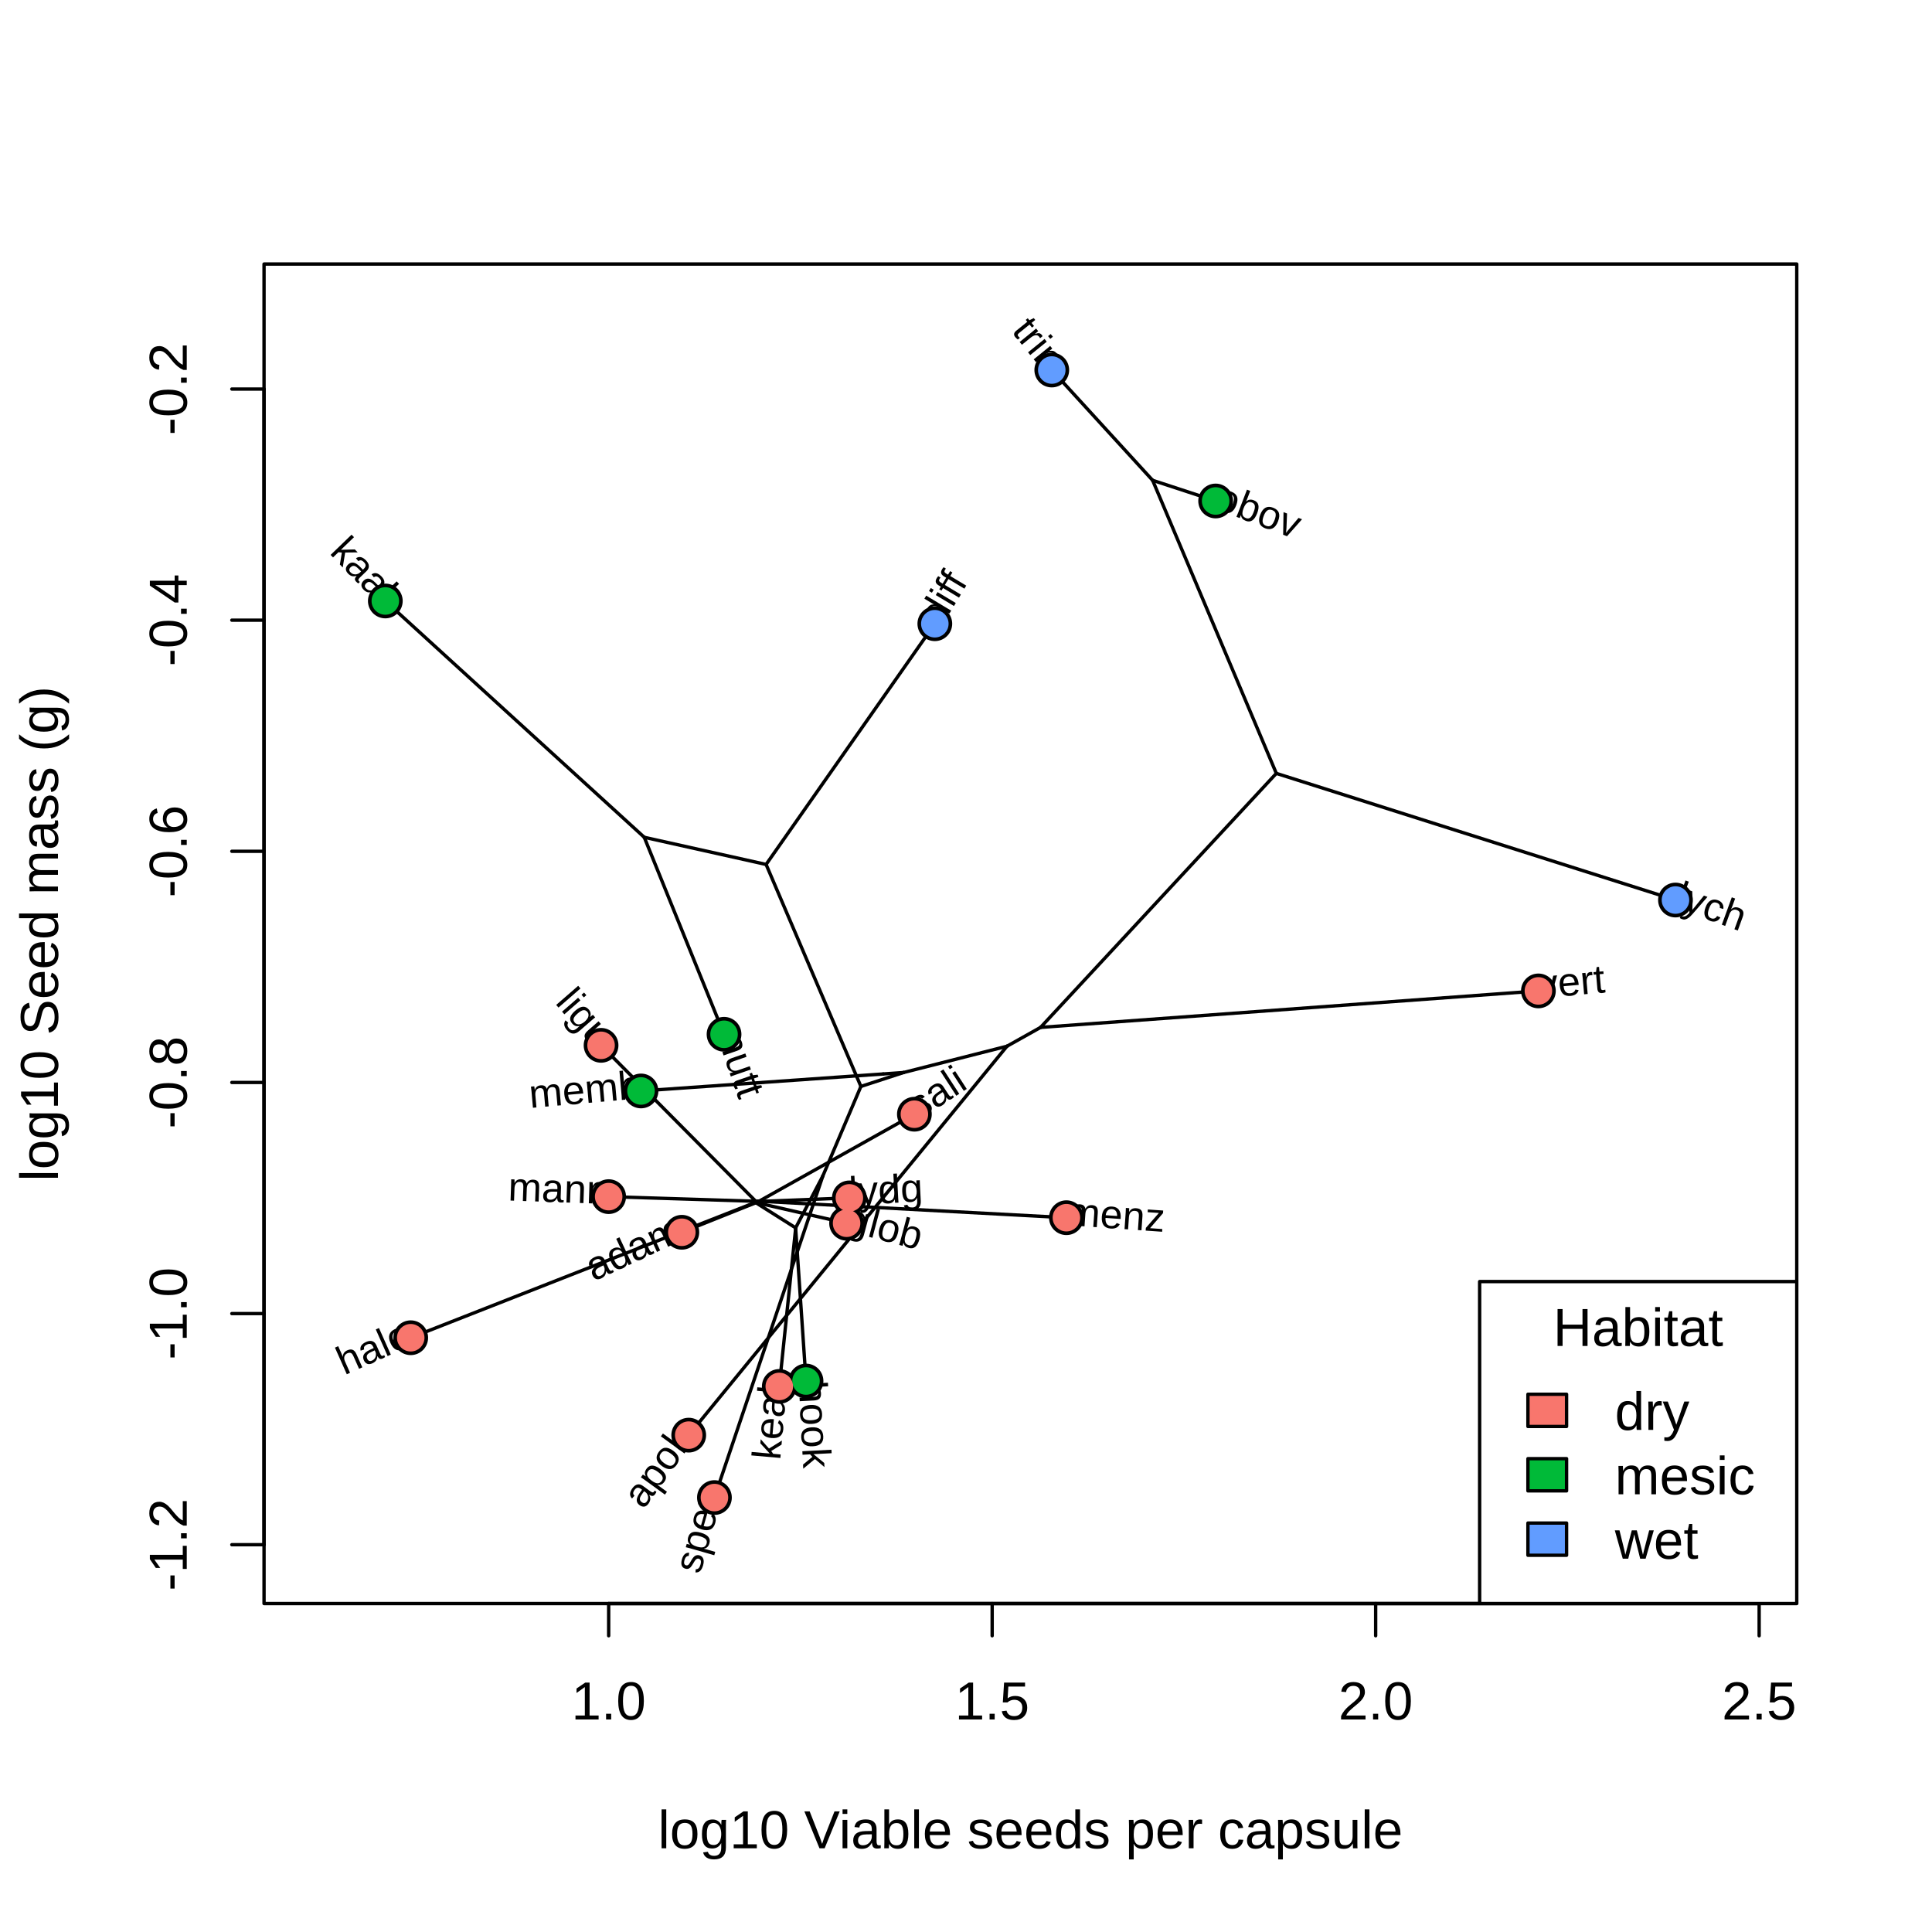
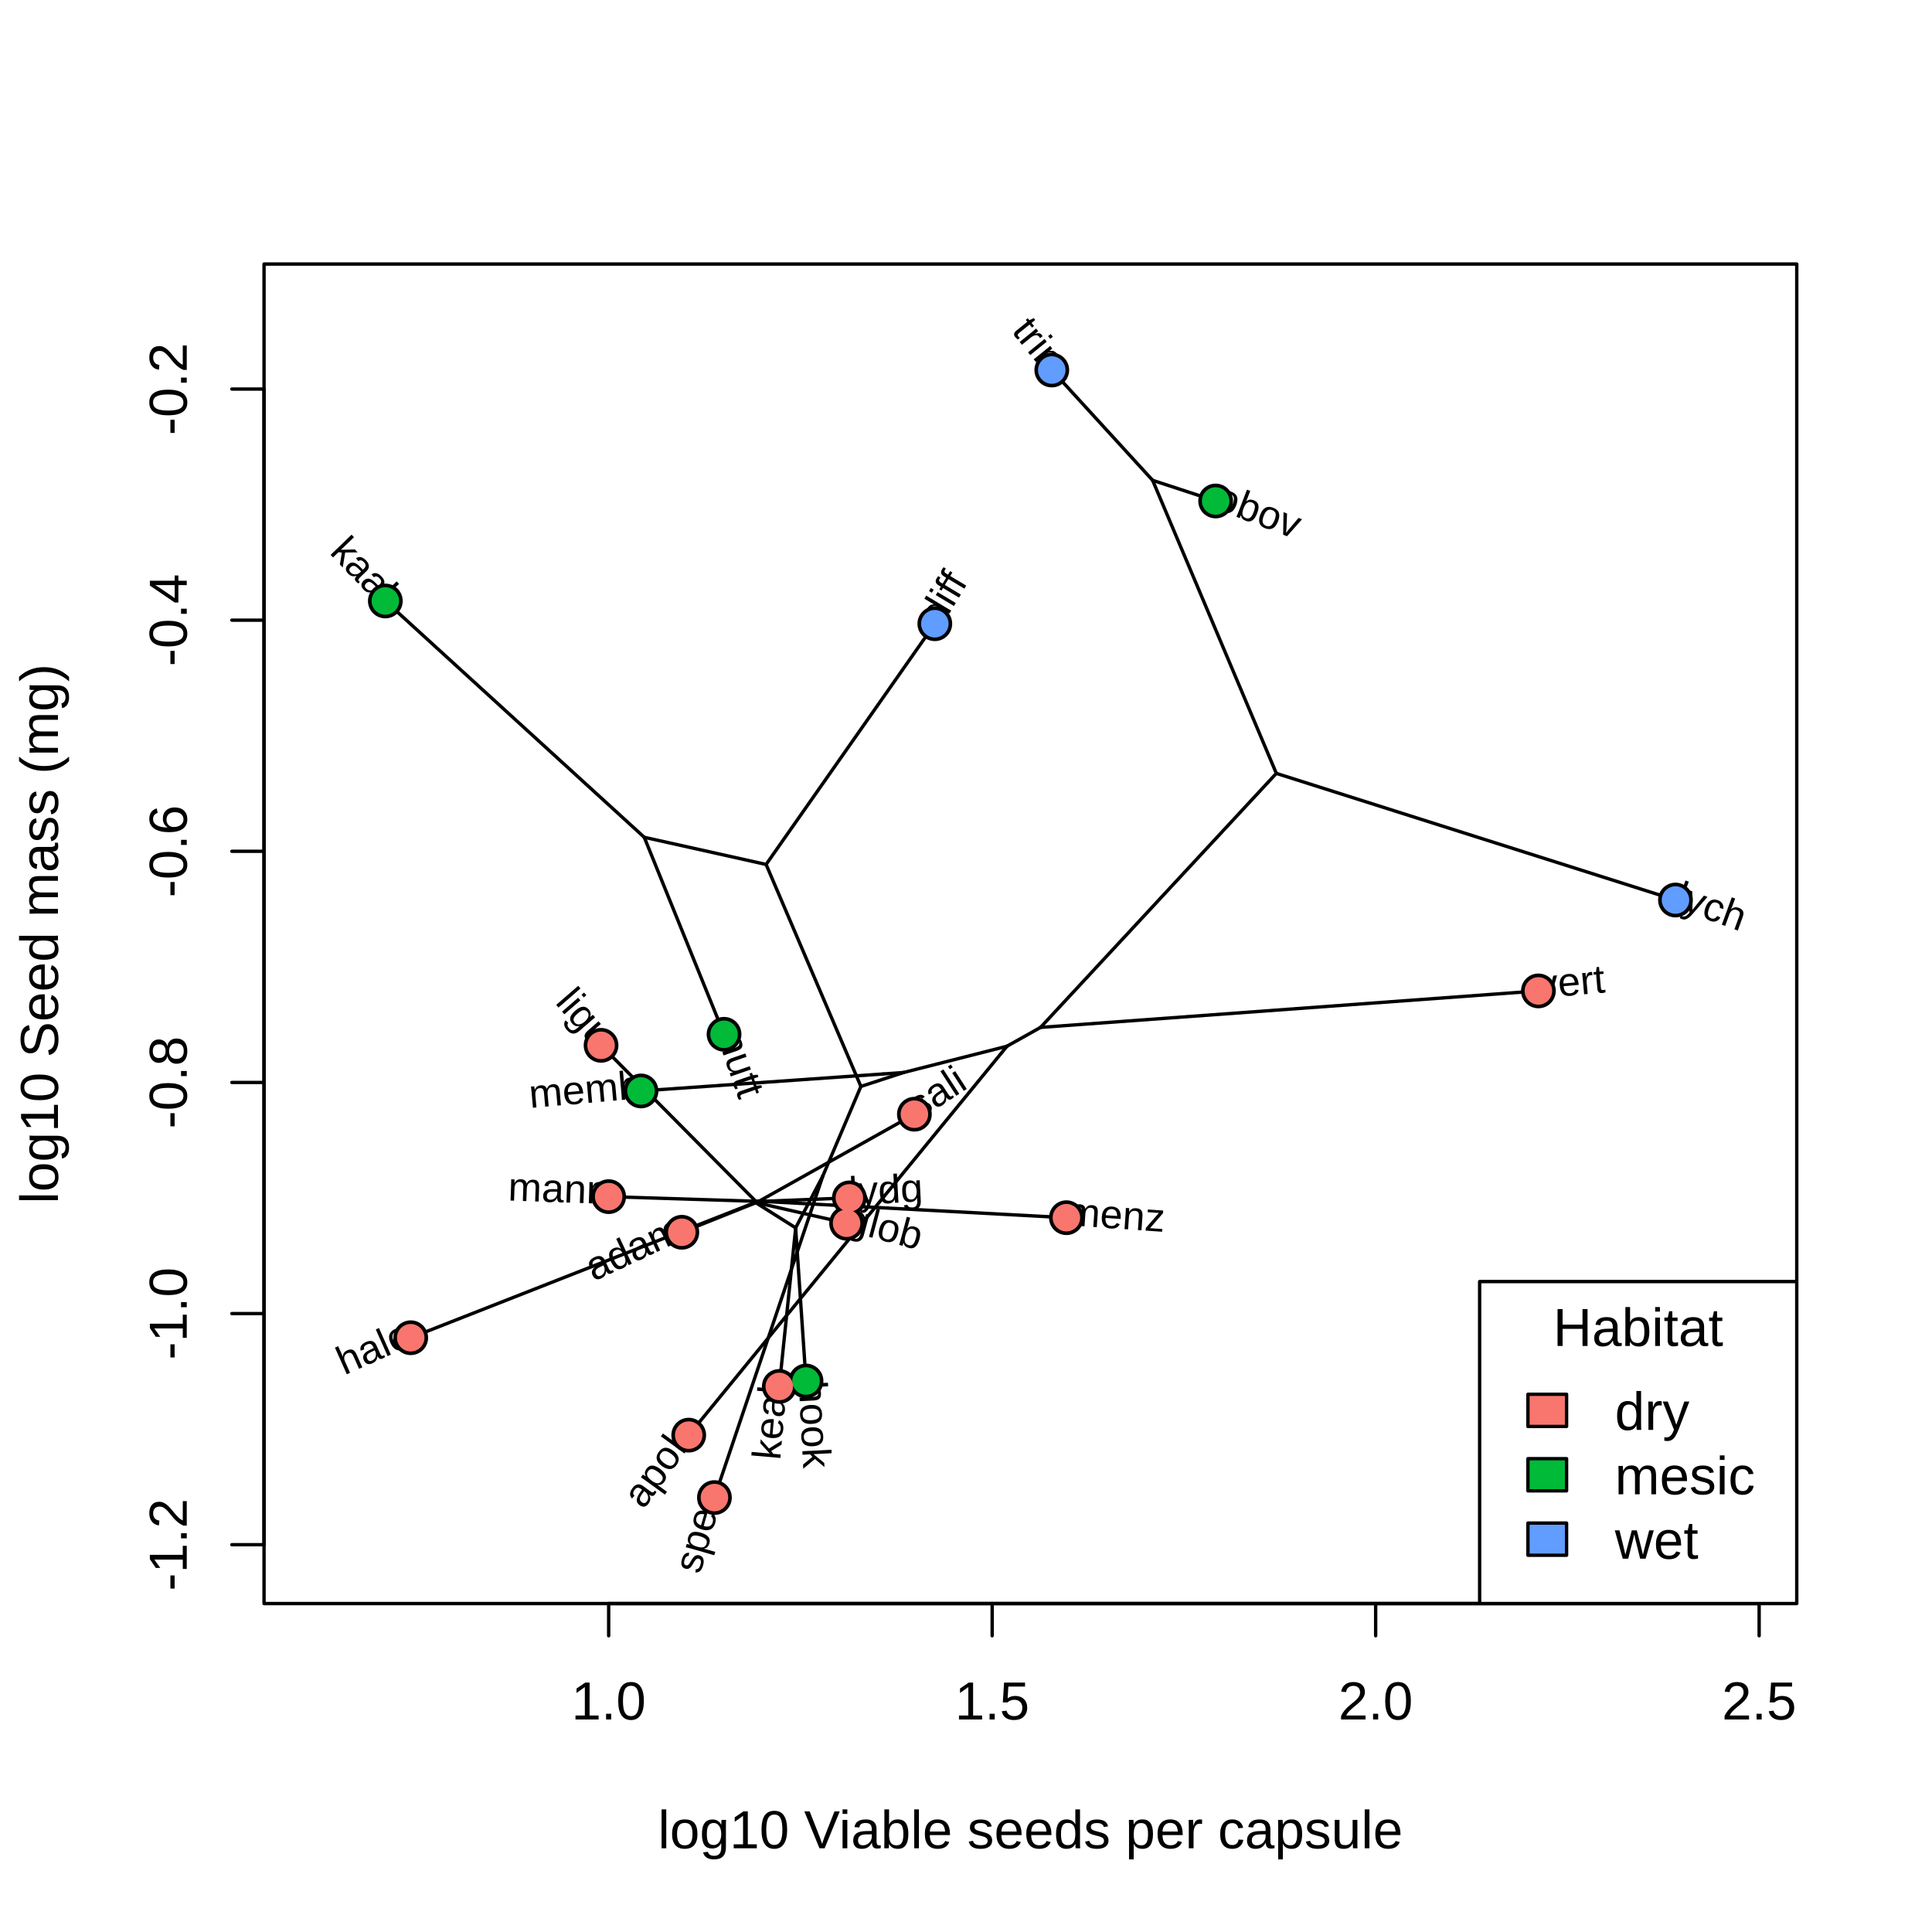
<svg xmlns="http://www.w3.org/2000/svg" class="svglite" width="432.00pt" height="432.00pt" viewBox="0 0 432.00 432.00">
  <defs>
    <style type="text/css">
    .svglite line, .svglite polyline, .svglite polygon, .svglite path, .svglite rect, .svglite circle {
      fill: none;
      stroke: #000000;
      stroke-linecap: round;
      stroke-linejoin: round;
      stroke-miterlimit: 10.00;
    }
    .svglite text {
      white-space: pre;
    }
  </style>
  </defs>
  <rect width="100%" height="100%" style="stroke: none; fill: #FFFFFF;" />
  <defs>
    <clipPath id="cpMC4wMHw0MzIuMDB8MC4wMHw0MzIuMDA=">
      <rect x="0.00" y="0.00" width="432.00" height="432.00" />
    </clipPath>
  </defs>
  <g clip-path="url(#cpMC4wMHw0MzIuMDB8MC4wMHw0MzIuMDA=)">
</g>
  <defs>
    <clipPath id="cpNTkuMDR8NDAxLjc2fDU5LjA0fDM1OC41Ng==">
      <rect x="59.04" y="59.04" width="342.72" height="299.52" />
    </clipPath>
  </defs>
  <g clip-path="url(#cpNTkuMDR8NDAxLjc2fDU5LjA0fDM1OC41Ng==)">
    <circle cx="197.48" cy="240.14" r="0.27" style="stroke-width: 0.75; stroke: none; fill: #FFFFFF;" />
  </g>
  <g clip-path="url(#cpMC4wMHw0MzIuMDB8MC4wMHw0MzIuMDA=)">
    <line x1="136.10" y1="358.56" x2="393.35" y2="358.56" style="stroke-width: 0.75;" />
    <line x1="136.10" y1="358.56" x2="136.10" y2="365.76" style="stroke-width: 0.75;" />
    <line x1="221.85" y1="358.56" x2="221.85" y2="365.76" style="stroke-width: 0.75;" />
    <line x1="307.60" y1="358.56" x2="307.60" y2="365.76" style="stroke-width: 0.75;" />
    <line x1="393.35" y1="358.56" x2="393.35" y2="365.76" style="stroke-width: 0.75;" />
    <text x="136.10" y="384.48" text-anchor="middle" style="font-size: 12.00px; font-family: &quot;Arial&quot;;">1.0</text>
    <text x="221.85" y="384.48" text-anchor="middle" style="font-size: 12.00px; font-family: &quot;Arial&quot;;">1.5</text>
    <text x="307.60" y="384.48" text-anchor="middle" style="font-size: 12.00px; font-family: &quot;Arial&quot;;">2.0</text>
    <text x="393.35" y="384.48" text-anchor="middle" style="font-size: 12.00px; font-family: &quot;Arial&quot;;">2.5</text>
    <line x1="59.04" y1="345.40" x2="59.04" y2="86.99" style="stroke-width: 0.75;" />
    <line x1="59.04" y1="345.40" x2="51.84" y2="345.40" style="stroke-width: 0.75;" />
    <line x1="59.04" y1="293.72" x2="51.84" y2="293.72" style="stroke-width: 0.75;" />
    <line x1="59.04" y1="242.04" x2="51.84" y2="242.04" style="stroke-width: 0.75;" />
    <line x1="59.04" y1="190.35" x2="51.84" y2="190.35" style="stroke-width: 0.75;" />
    <line x1="59.04" y1="138.67" x2="51.84" y2="138.67" style="stroke-width: 0.75;" />
    <line x1="59.04" y1="86.99" x2="51.84" y2="86.99" style="stroke-width: 0.75;" />
    <text transform="translate(41.76,345.40) rotate(-90)" text-anchor="middle" style="font-size: 12.00px; font-family: &quot;Arial&quot;;">-1.2</text>
    <text transform="translate(41.76,293.72) rotate(-90)" text-anchor="middle" style="font-size: 12.00px; font-family: &quot;Arial&quot;;">-1.0</text>
    <text transform="translate(41.76,242.04) rotate(-90)" text-anchor="middle" style="font-size: 12.00px; font-family: &quot;Arial&quot;;">-0.8</text>
    <text transform="translate(41.76,190.35) rotate(-90)" text-anchor="middle" style="font-size: 12.00px; font-family: &quot;Arial&quot;;">-0.6</text>
    <text transform="translate(41.76,138.67) rotate(-90)" text-anchor="middle" style="font-size: 12.00px; font-family: &quot;Arial&quot;;">-0.4</text>
    <text transform="translate(41.76,86.99) rotate(-90)" text-anchor="middle" style="font-size: 12.00px; font-family: &quot;Arial&quot;;">-0.2</text>
    <polygon points="59.04,358.56 401.76,358.56 401.76,59.04 59.04,59.04 " style="stroke-width: 0.75;" />
    <text x="230.40" y="413.28" text-anchor="middle" style="font-size: 12.00px; font-family: &quot;Arial&quot;;">log10 Viable seeds per capsule</text>
-     <text transform="translate(12.96,208.80) rotate(-90)" text-anchor="middle" style="font-size: 12.00px; font-family: &quot;Arial&quot;;">log10 Seed mass (g)</text>
+     <text transform="translate(12.96,208.80) rotate(-90)" text-anchor="middle" style="font-size: 12.00px; font-family: &quot;Arial&quot;;">log10 Seed mass (mg)</text>
  </g>
  <g clip-path="url(#cpNTkuMDR8NDAxLjc2fDU5LjA0fDM1OC41Ng==)">
    <polyline points="197.48,240.14 202.03,239.82 " style="stroke-width: 0.75;" />
    <polyline points="202.03,239.82 192.50,242.93 " style="stroke-width: 0.75;" />
    <polyline points="192.50,242.93 183.99,262.95 " style="stroke-width: 0.75;" />
    <polyline points="183.99,262.95 177.91,274.55 " style="stroke-width: 0.75;" />
    <polyline points="177.91,274.55 169.01,268.93 " style="stroke-width: 0.75;" />
    <polyline points="169.01,268.93 152.46,275.54 " style="stroke-width: 0.75;" />
    <polyline points="169.01,268.93 169.01,268.89 " style="stroke-width: 0.75;" />
    <polyline points="169.01,268.89 189.30,273.52 " style="stroke-width: 0.75;" />
    <polyline points="169.01,268.89 168.95,268.84 " style="stroke-width: 0.75;" />
    <polyline points="168.95,268.84 91.84,299.12 " style="stroke-width: 0.75;" />
    <polyline points="168.95,268.84 169.09,268.71 " style="stroke-width: 0.75;" />
    <polyline points="169.09,268.71 134.40,233.74 " style="stroke-width: 0.75;" />
    <polyline points="169.09,268.71 169.31,268.67 " style="stroke-width: 0.75;" />
    <polyline points="169.31,268.67 189.92,267.85 " style="stroke-width: 0.75;" />
    <polyline points="169.31,268.67 169.48,268.62 " style="stroke-width: 0.75;" />
    <polyline points="169.48,268.62 136.10,267.57 " style="stroke-width: 0.75;" />
    <polyline points="169.48,268.62 169.74,268.59 " style="stroke-width: 0.75;" />
    <polyline points="169.74,268.59 238.45,272.28 " style="stroke-width: 0.75;" />
    <polyline points="169.74,268.59 204.46,249.14 " style="stroke-width: 0.75;" />
    <polyline points="177.91,274.55 177.91,274.67 " style="stroke-width: 0.75;" />
    <polyline points="177.91,274.67 180.23,308.80 " style="stroke-width: 0.75;" />
    <polyline points="177.91,274.67 174.25,310.01 " style="stroke-width: 0.75;" />
    <polyline points="183.99,262.95 159.75,334.86 " style="stroke-width: 0.75;" />
    <polyline points="192.50,242.93 171.30,193.29 " style="stroke-width: 0.75;" />
    <polyline points="171.30,193.29 209.03,139.47 " style="stroke-width: 0.75;" />
    <polyline points="171.30,193.29 144.06,187.22 " style="stroke-width: 0.75;" />
    <polyline points="144.06,187.22 86.16,134.38 " style="stroke-width: 0.75;" />
    <polyline points="144.06,187.22 161.90,231.27 " style="stroke-width: 0.75;" />
    <polyline points="202.03,239.82 225.16,233.94 " style="stroke-width: 0.75;" />
    <polyline points="225.16,233.94 232.67,229.73 " style="stroke-width: 0.75;" />
    <polyline points="232.67,229.73 285.39,172.93 " style="stroke-width: 0.75;" />
    <polyline points="285.39,172.93 374.64,201.25 " style="stroke-width: 0.75;" />
    <polyline points="285.39,172.93 257.73,107.40 " style="stroke-width: 0.75;" />
    <polyline points="257.73,107.40 271.82,112.02 " style="stroke-width: 0.75;" />
    <polyline points="257.73,107.40 235.18,82.74 " style="stroke-width: 0.75;" />
    <polyline points="232.67,229.73 343.99,221.57 " style="stroke-width: 0.75;" />
    <polyline points="225.16,233.94 154.00,320.90 " style="stroke-width: 0.75;" />
    <polyline points="197.48,240.14 143.33,243.94 " style="stroke-width: 0.75;" />
    <circle cx="152.46" cy="275.54" r="3.51" style="stroke-width: 0.75; fill: #000000;" />
    <circle cx="189.30" cy="273.52" r="3.51" style="stroke-width: 0.75; fill: #000000;" />
    <circle cx="91.84" cy="299.12" r="3.51" style="stroke-width: 0.75; fill: #000000;" />
    <circle cx="134.40" cy="233.74" r="3.51" style="stroke-width: 0.75; fill: #000000;" />
    <circle cx="189.92" cy="267.85" r="3.51" style="stroke-width: 0.75; fill: #000000;" />
    <circle cx="136.10" cy="267.57" r="3.51" style="stroke-width: 0.75; fill: #000000;" />
    <circle cx="238.45" cy="272.28" r="3.51" style="stroke-width: 0.75; fill: #000000;" />
    <circle cx="204.46" cy="249.14" r="3.51" style="stroke-width: 0.75; fill: #000000;" />
    <circle cx="180.23" cy="308.80" r="3.51" style="stroke-width: 0.75; fill: #000000;" />
    <circle cx="174.25" cy="310.01" r="3.51" style="stroke-width: 0.75; fill: #000000;" />
    <circle cx="159.75" cy="334.86" r="3.51" style="stroke-width: 0.75; fill: #000000;" />
    <circle cx="209.03" cy="139.47" r="3.51" style="stroke-width: 0.75; fill: #000000;" />
    <circle cx="86.16" cy="134.38" r="3.51" style="stroke-width: 0.75; fill: #000000;" />
    <circle cx="161.90" cy="231.27" r="3.51" style="stroke-width: 0.75; fill: #000000;" />
    <circle cx="374.64" cy="201.25" r="3.51" style="stroke-width: 0.75; fill: #000000;" />
    <circle cx="271.82" cy="112.02" r="3.51" style="stroke-width: 0.75; fill: #000000;" />
    <circle cx="235.18" cy="82.74" r="3.51" style="stroke-width: 0.75; fill: #000000;" />
    <circle cx="343.99" cy="221.57" r="3.51" style="stroke-width: 0.75; fill: #000000;" />
    <circle cx="154.00" cy="320.90" r="3.51" style="stroke-width: 0.75; fill: #000000;" />
    <circle cx="143.33" cy="243.94" r="3.51" style="stroke-width: 0.75; fill: #000000;" />
    <text transform="translate(153.14,277.03) rotate(-25)" text-anchor="end" style="font-size: 9.00px; font-family: &quot;Arial&quot;;">adam  </text>
    <text transform="translate(188.89,275.11) rotate(15)" style="font-size: 9.00px; font-family: &quot;Arial&quot;;">  glob</text>
    <text transform="translate(92.52,300.62) rotate(-24)" text-anchor="end" style="font-size: 9.00px; font-family: &quot;Arial&quot;;">hale  </text>
    <text transform="translate(133.16,234.82) rotate(49)" text-anchor="end" style="font-size: 9.00px; font-family: &quot;Arial&quot;;">ligu  </text>
    <text transform="translate(190.00,269.48) rotate(-3)" style="font-size: 9.00px; font-family: &quot;Arial&quot;;">  lydg</text>
    <text transform="translate(136.04,269.21) rotate(2)" text-anchor="end" style="font-size: 9.00px; font-family: &quot;Arial&quot;;">mann  </text>
    <text transform="translate(238.35,273.92) rotate(4)" style="font-size: 9.00px; font-family: &quot;Arial&quot;;">  menz</text>
    <text transform="translate(205.35,250.52) rotate(-33)" style="font-size: 9.00px; font-family: &quot;Arial&quot;;">  sali</text>
    <text transform="translate(178.59,308.90) rotate(87)" style="font-size: 9.00px; font-family: &quot;Arial&quot;;">  hook</text>
    <text transform="translate(175.88,310.16) rotate(-85)" text-anchor="end" style="font-size: 9.00px; font-family: &quot;Arial&quot;;">keal  </text>
    <text transform="translate(161.33,335.32) rotate(-74)" text-anchor="end" style="font-size: 9.00px; font-family: &quot;Arial&quot;;">sper  </text>
    <text transform="translate(210.42,140.32) rotate(-59)" style="font-size: 9.00px; font-family: &quot;Arial&quot;;">  diff</text>
    <text transform="translate(84.97,135.52) rotate(46)" text-anchor="end" style="font-size: 9.00px; font-family: &quot;Arial&quot;;">kaal  </text>
    <text transform="translate(160.35,231.82) rotate(71)" style="font-size: 9.00px; font-family: &quot;Arial&quot;;">  nutt</text>
    <text transform="translate(374.08,202.79) rotate(20)" style="font-size: 9.00px; font-family: &quot;Arial&quot;;">  lych</text>
    <text transform="translate(271.25,113.56) rotate(21)" style="font-size: 9.00px; font-family: &quot;Arial&quot;;">  obov</text>
    <text transform="translate(233.90,83.76) rotate(51)" text-anchor="end" style="font-size: 9.00px; font-family: &quot;Arial&quot;;">trin  </text>
    <text transform="translate(344.12,223.21) rotate(-5)" style="font-size: 9.00px; font-family: &quot;Arial&quot;;">  vert</text>
    <text transform="translate(155.33,321.85) rotate(-54)" text-anchor="end" style="font-size: 9.00px; font-family: &quot;Arial&quot;;">apok  </text>
    <text transform="translate(143.46,245.57) rotate(-5)" text-anchor="end" style="font-size: 9.00px; font-family: &quot;Arial&quot;;">memb  </text>
    <circle cx="152.46" cy="275.54" r="2.70" style="stroke-width: 0.75; stroke: #F8766D; fill: #F8766D;" />
    <circle cx="189.30" cy="273.52" r="2.70" style="stroke-width: 0.75; stroke: #F8766D; fill: #F8766D;" />
    <circle cx="91.84" cy="299.12" r="2.70" style="stroke-width: 0.75; stroke: #F8766D; fill: #F8766D;" />
    <circle cx="134.40" cy="233.74" r="2.70" style="stroke-width: 0.75; stroke: #F8766D; fill: #F8766D;" />
    <circle cx="189.92" cy="267.85" r="2.70" style="stroke-width: 0.75; stroke: #F8766D; fill: #F8766D;" />
    <circle cx="136.10" cy="267.57" r="2.70" style="stroke-width: 0.75; stroke: #F8766D; fill: #F8766D;" />
    <circle cx="238.45" cy="272.28" r="2.70" style="stroke-width: 0.75; stroke: #F8766D; fill: #F8766D;" />
    <circle cx="204.46" cy="249.14" r="2.70" style="stroke-width: 0.75; stroke: #F8766D; fill: #F8766D;" />
    <circle cx="180.23" cy="308.80" r="2.70" style="stroke-width: 0.75; stroke: #00BA38; fill: #00BA38;" />
    <circle cx="174.25" cy="310.01" r="2.70" style="stroke-width: 0.75; stroke: #F8766D; fill: #F8766D;" />
    <circle cx="159.75" cy="334.86" r="2.70" style="stroke-width: 0.75; stroke: #F8766D; fill: #F8766D;" />
    <circle cx="209.03" cy="139.47" r="2.70" style="stroke-width: 0.75; stroke: #619CFF; fill: #619CFF;" />
    <circle cx="86.16" cy="134.38" r="2.70" style="stroke-width: 0.75; stroke: #00BA38; fill: #00BA38;" />
    <circle cx="161.90" cy="231.27" r="2.70" style="stroke-width: 0.75; stroke: #00BA38; fill: #00BA38;" />
    <circle cx="374.64" cy="201.25" r="2.70" style="stroke-width: 0.75; stroke: #619CFF; fill: #619CFF;" />
    <circle cx="271.82" cy="112.02" r="2.70" style="stroke-width: 0.75; stroke: #00BA38; fill: #00BA38;" />
    <circle cx="235.18" cy="82.74" r="2.70" style="stroke-width: 0.75; stroke: #619CFF; fill: #619CFF;" />
    <circle cx="343.99" cy="221.57" r="2.70" style="stroke-width: 0.75; stroke: #F8766D; fill: #F8766D;" />
    <circle cx="154.00" cy="320.90" r="2.70" style="stroke-width: 0.75; stroke: #F8766D; fill: #F8766D;" />
    <circle cx="143.33" cy="243.94" r="2.70" style="stroke-width: 0.75; stroke: #00BA38; fill: #00BA38;" />
    <rect x="330.85" y="286.56" width="70.91" height="72.00" style="stroke-width: 0.75; fill: #FFFFFF;" />
    <rect x="341.65" y="311.76" width="8.64" height="7.20" style="stroke-width: 0.75; fill: #F8766D;" />
    <rect x="341.65" y="326.16" width="8.64" height="7.20" style="stroke-width: 0.75; fill: #00BA38;" />
    <rect x="341.65" y="340.56" width="8.64" height="7.20" style="stroke-width: 0.75; fill: #619CFF;" />
    <text x="366.30" y="300.96" text-anchor="middle" style="font-size: 12.00px; font-family: &quot;Arial&quot;;">Habitat</text>
    <text x="361.09" y="319.73" style="font-size: 12.00px; font-family: &quot;Arial&quot;;">dry</text>
    <text x="361.09" y="334.13" style="font-size: 12.00px; font-family: &quot;Arial&quot;;">mesic</text>
    <text x="361.09" y="348.53" style="font-size: 12.00px; font-family: &quot;Arial&quot;;">wet</text>
  </g>
</svg>
